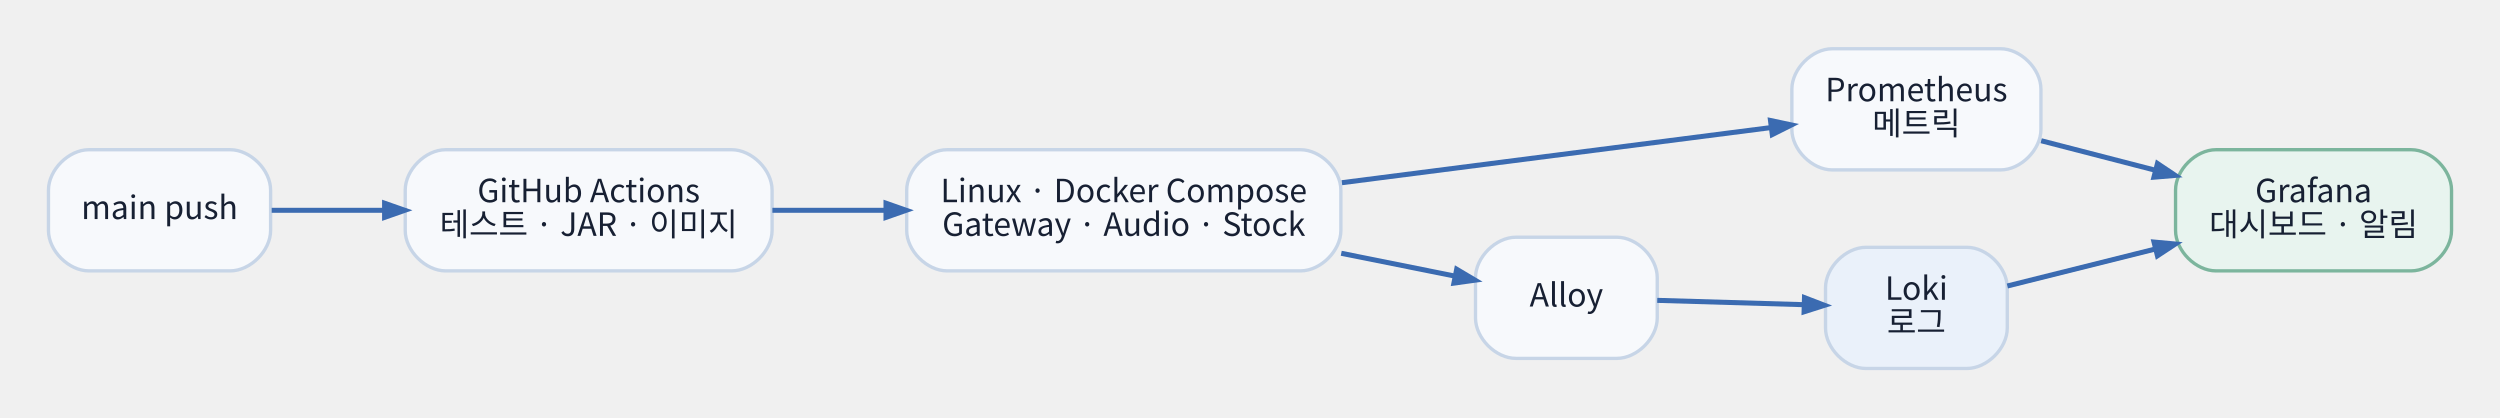
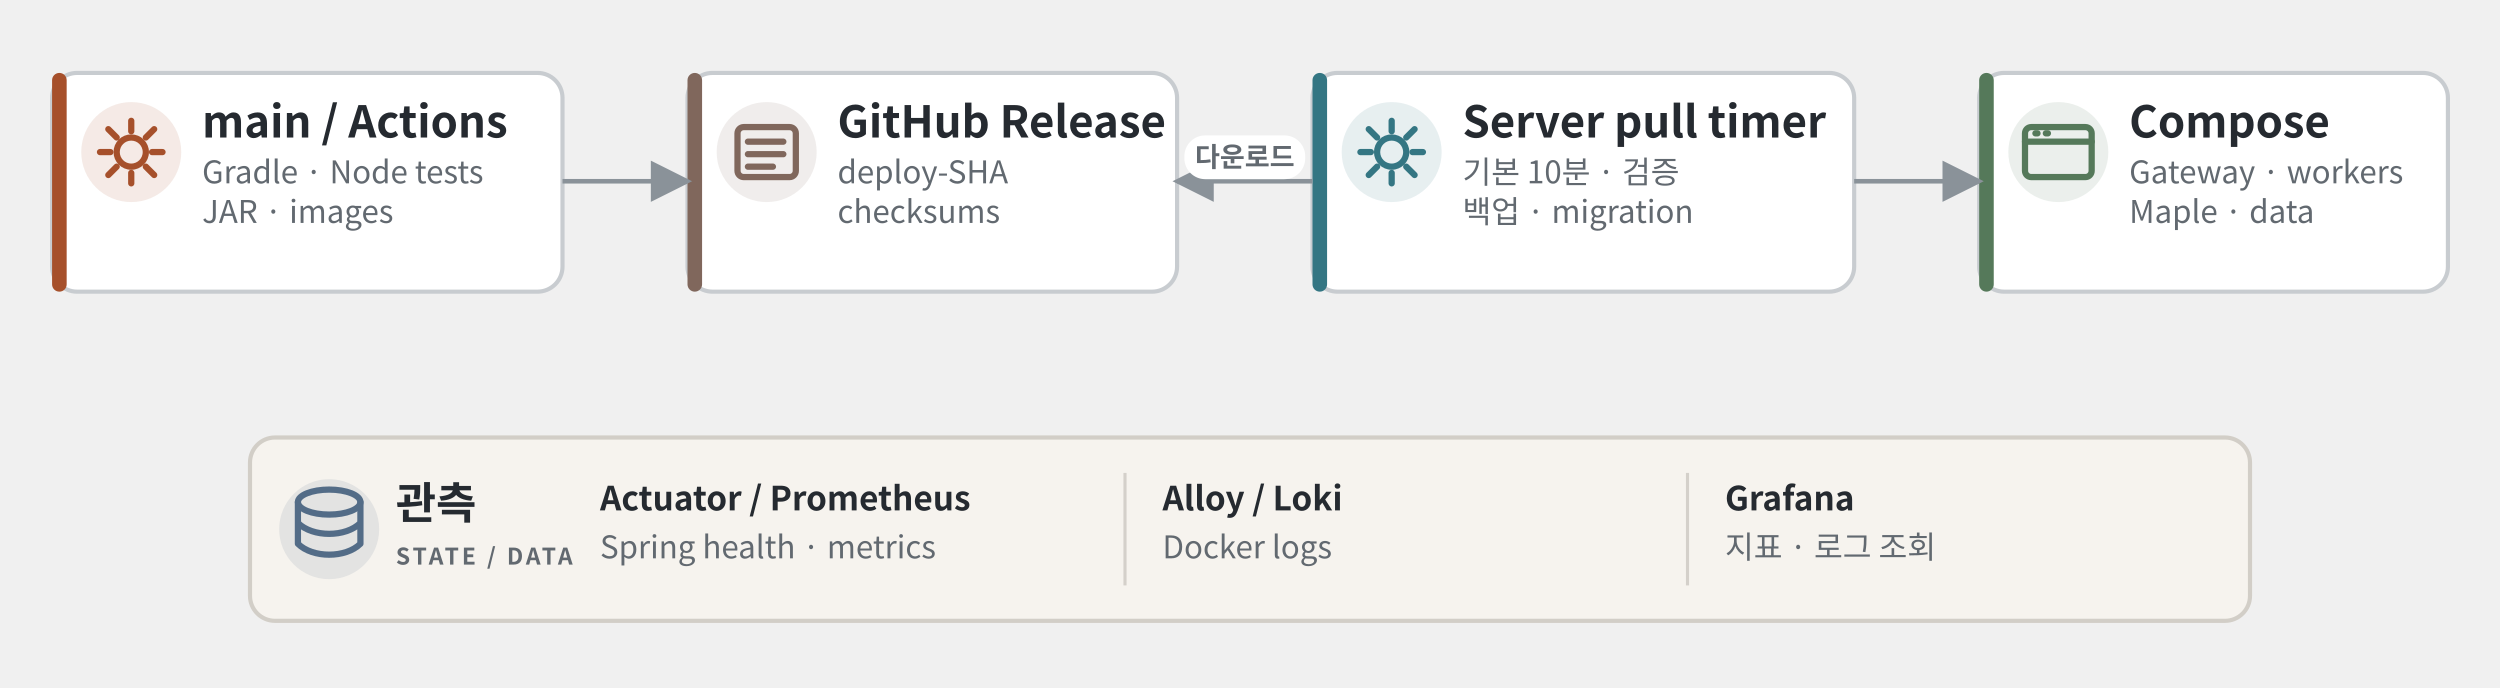
- <svg xmlns="http://www.w3.org/2000/svg" width="743pt" height="124pt" viewBox="0.00 0.00 742.80 123.80">
-   <g id="graph0" class="graph" transform="scale(1 1) rotate(0) translate(14.4 109.4)">
-     <g id="node1" class="node">
-       <path fill="#f7f9fc" stroke="#c7d5e7" d="M54,-65C54,-65 12,-65 12,-65 6,-65 0,-59 0,-53 0,-53 0,-41 0,-41 0,-35 6,-29 12,-29 12,-29 54,-29 54,-29 60,-29 66,-35 66,-41 66,-41 66,-53 66,-53 66,-59 60,-65 54,-65" />
-       <text text-anchor="middle" x="33" y="-44.4" font-family="Noto Sans CJK KR" font-size="9.50" fill="#172033">main push</text>
-     </g>
-     <g id="node2" class="node">
-       <path fill="#f7f9fc" stroke="#c7d5e7" d="M203,-65C203,-65 118,-65 118,-65 112,-65 106,-59 106,-53 106,-53 106,-41 106,-41 106,-35 112,-29 118,-29 118,-29 203,-29 203,-29 209,-29 215,-35 215,-41 215,-41 215,-53 215,-53 215,-59 209,-65 203,-65" />
-       <text text-anchor="middle" x="160.5" y="-49.4" font-family="Noto Sans CJK KR" font-size="9.50" fill="#172033">GitHub Actions</text>
-       <text text-anchor="middle" x="160.5" y="-39.4" font-family="Noto Sans CJK KR" font-size="9.50" fill="#172033">테스트 · JAR · 이미지</text>
-     </g>
-     <g id="edge1" class="edge">
-       <path fill="none" stroke="#3b6bb1" stroke-width="1.5" d="M66.32,-47C76.59,-47 88.29,-47 99.85,-47" />
-       <polygon fill="#3b6bb1" stroke="#3b6bb1" stroke-width="1.5" points="99.87,-49.1 105.87,-47 99.87,-44.9 99.87,-49.1" />
-     </g>
-     <g id="node3" class="node">
-       <path fill="#f7f9fc" stroke="#c7d5e7" d="M372,-65C372,-65 267,-65 267,-65 261,-65 255,-59 255,-53 255,-53 255,-41 255,-41 255,-35 261,-29 267,-29 267,-29 372,-29 372,-29 378,-29 384,-35 384,-41 384,-41 384,-53 384,-53 384,-59 378,-65 372,-65" />
-       <text text-anchor="middle" x="319.5" y="-49.4" font-family="Noto Sans CJK KR" font-size="9.50" fill="#172033">Linux · Docker Compose</text>
-       <text text-anchor="middle" x="319.5" y="-39.4" font-family="Noto Sans CJK KR" font-size="9.50" fill="#172033">Gateway · Audio · Stock</text>
-     </g>
-     <g id="edge2" class="edge">
-       <path fill="none" stroke="#3b6bb1" stroke-width="1.5" d="M215.09,-47C225.88,-47 237.38,-47 248.63,-47" />
-       <polygon fill="#3b6bb1" stroke="#3b6bb1" stroke-width="1.5" points="248.85,-49.1 254.85,-47 248.85,-44.9 248.85,-49.1" />
-     </g>
-     <g id="node4" class="node">
-       <path fill="#f7f9fc" stroke="#c7d5e7" d="M580,-95C580,-95 530,-95 530,-95 524,-95 518,-89 518,-83 518,-83 518,-71 518,-71 518,-65 524,-59 530,-59 530,-59 580,-59 580,-59 586,-59 592,-65 592,-71 592,-71 592,-83 592,-83 592,-89 586,-95 580,-95" />
-       <text text-anchor="middle" x="555" y="-79.4" font-family="Noto Sans CJK KR" font-size="9.50" fill="#172033">Prometheus</text>
-       <text text-anchor="middle" x="555" y="-69.4" font-family="Noto Sans CJK KR" font-size="9.50" fill="#172033">메트릭</text>
-     </g>
-     <g id="edge3" class="edge">
-       <path fill="none" stroke="#3b6bb1" stroke-width="1.5" d="M384.3,-55.2C424.9,-60.41 476.32,-67.02 511.86,-71.59" />
-       <polygon fill="#3b6bb1" stroke="#3b6bb1" stroke-width="1.5" points="511.65,-73.68 517.87,-72.36 512.18,-69.51 511.65,-73.68" />
-     </g>
-     <g id="node6" class="node">
-       <path fill="#f7f9fc" stroke="#c7d5e7" d="M466,-39C466,-39 436,-39 436,-39 430,-39 424,-33 424,-27 424,-27 424,-15 424,-15 424,-9 430,-3 436,-3 436,-3 466,-3 466,-3 472,-3 478,-9 478,-15 478,-15 478,-27 478,-27 478,-33 472,-39 466,-39" />
-       <text text-anchor="middle" x="451" y="-18.4" font-family="Noto Sans CJK KR" font-size="9.50" fill="#172033">Alloy</text>
-     </g>
-     <g id="edge5" class="edge">
-       <path fill="none" stroke="#3b6bb1" stroke-width="1.5" d="M384.11,-34.23C395.88,-31.87 407.69,-29.49 418,-27.42" />
-       <polygon fill="#3b6bb1" stroke="#3b6bb1" stroke-width="1.5" points="418.41,-29.48 423.88,-26.24 417.59,-25.37 418.41,-29.48" />
-     </g>
-     <g id="node5" class="node">
-       <path fill="#e8f4ef" stroke="#7cb59d" d="M702,-65C702,-65 644,-65 644,-65 638,-65 632,-59 632,-53 632,-53 632,-41 632,-41 632,-35 638,-29 644,-29 644,-29 702,-29 702,-29 708,-29 714,-35 714,-41 714,-41 714,-53 714,-53 714,-59 708,-65 702,-65" />
-       <text text-anchor="middle" x="673" y="-49.4" font-family="Noto Sans CJK KR" font-size="9.50" fill="#172033">Grafana</text>
-       <text text-anchor="middle" x="673" y="-39.4" font-family="Noto Sans CJK KR" font-size="9.50" fill="#172033">대시보드 · 알림</text>
-     </g>
-     <g id="edge4" class="edge">
-       <path fill="none" stroke="#3b6bb1" stroke-width="1.5" d="M592.07,-67.67C602.83,-64.89 614.77,-61.8 626.07,-58.88" />
-       <polygon fill="#3b6bb1" stroke="#3b6bb1" stroke-width="1.5" points="626.63,-60.9 631.91,-57.37 625.58,-56.84 626.63,-60.9" />
-     </g>
-     <g id="node7" class="node">
-       <path fill="#eaf1fa" stroke="#c7d5e7" d="M570,-36C570,-36 540,-36 540,-36 534,-36 528,-30 528,-24 528,-24 528,-12 528,-12 528,-6 534,0 540,0 540,0 570,0 570,0 576,0 582,-6 582,-12 582,-12 582,-24 582,-24 582,-30 576,-36 570,-36" />
-       <text text-anchor="middle" x="555" y="-20.4" font-family="Noto Sans CJK KR" font-size="9.50" fill="#172033">Loki</text>
-       <text text-anchor="middle" x="555" y="-10.4" font-family="Noto Sans CJK KR" font-size="9.50" fill="#172033">로그</text>
-     </g>
-     <g id="edge6" class="edge">
-       <path fill="none" stroke="#3b6bb1" stroke-width="1.5" d="M478,-20.24C491.21,-19.85 507.38,-19.37 521.41,-18.96" />
-       <polygon fill="#3b6bb1" stroke="#3b6bb1" stroke-width="1.5" points="521.75,-21.05 527.69,-18.77 521.63,-16.85 521.75,-21.05" />
-     </g>
-     <g id="edge7" class="edge">
-       <path fill="none" stroke="#3b6bb1" stroke-width="1.5" d="M582.03,-24.51C595.01,-27.75 611.08,-31.77 626.04,-35.51" />
-       <polygon fill="#3b6bb1" stroke="#3b6bb1" stroke-width="1.5" points="625.6,-37.56 631.93,-36.98 626.62,-33.49 625.6,-37.56" />
-     </g>
-   </g>
+ <svg xmlns="http://www.w3.org/2000/svg" width="1200" height="330" viewBox="0 0 1200 330">
+   <defs>
+     <marker id="arrow" markerWidth="9" markerHeight="9" refX="8" refY="4.5" orient="auto">
+       <path d="M0,0 L9,4.5 L0,9 Z" fill="#8a9299" />
+     </marker>
+     <marker id="arrowBack" markerWidth="9" markerHeight="9" refX="1" refY="4.5" orient="auto">
+       <path d="M9,0 L0,4.5 L9,9 Z" fill="#8a9299" />
+     </marker>
+     <style>
+     text { font-family: "Noto Sans CJK KR", "Noto Sans KR", sans-serif; fill: #252a30; }
+     .title { font-size: 21px; font-weight: 700; }
+     .sub { font-size: 15px; fill: #626970; }
+     .tiny { font-size: 11px; font-weight: 700; letter-spacing: 1.4px; fill: #626970; }
+     .band-head { font-size: 16px; font-weight: 700; }
+     .label { font-size: 13px; font-weight: 650; text-anchor: middle; fill: #626970; }
+   </style>
+   </defs>
+   <rect x="25" y="35" width="245" height="105" rx="12" fill="#ffffff" stroke="#c8ccd0" stroke-width="2" />
+   <rect x="25" y="35" width="7" height="105" rx="3.5" fill="#a6502b" />
+   <circle cx="63" cy="73" r="24" fill="#a6502b" opacity="0.12" />
+   <circle cx="63" cy="73" r="7" fill="none" stroke="#a6502b" stroke-width="3" stroke-linecap="round" stroke-linejoin="round" />
+   <path d="M 63 58 V 63 M 63 83 V 88 M 48 73 H 53 M 73 73 H 78 M 52 62 l 4 4 M 70 80 l 4 4 M 74 62 l -4 4 M 56 80 l -4 4" fill="none" stroke="#a6502b" stroke-width="3" stroke-linecap="round" stroke-linejoin="round" />
+   <text x="97" y="66" class="title">main / Actions</text>
+   <text x="97" y="88" class="sub">Gradle · Node tests</text>
+   <text x="97" y="107" class="sub">JAR · images</text>
+   <rect x="330" y="35" width="235" height="105" rx="12" fill="#ffffff" stroke="#c8ccd0" stroke-width="2" />
+   <rect x="330" y="35" width="7" height="105" rx="3.5" fill="#80675c" />
+   <circle cx="368" cy="73" r="24" fill="#80675c" opacity="0.12" />
+   <rect x="354" y="61" width="28" height="24" rx="3" fill="none" stroke="#80675c" stroke-width="3" stroke-linecap="round" stroke-linejoin="round" />
+   <path d="M 359 68 H 376 M 359 74 H 376 M 359 80 H 371" fill="none" stroke="#80675c" stroke-width="3" stroke-linecap="round" stroke-linejoin="round" />
+   <text x="402" y="66" class="title">GitHub Release</text>
+   <text x="402" y="88" class="sub">deploy-SHA</text>
+   <text x="402" y="107" class="sub">checksums</text>
+   <rect x="630" y="35" width="260" height="105" rx="12" fill="#ffffff" stroke="#c8ccd0" stroke-width="2" />
+   <rect x="630" y="35" width="7" height="105" rx="3.5" fill="#347683" />
+   <circle cx="668" cy="73" r="24" fill="#347683" opacity="0.12" />
+   <circle cx="668" cy="73" r="7" fill="none" stroke="#347683" stroke-width="3" stroke-linecap="round" stroke-linejoin="round" />
+   <path d="M 668 58 V 63 M 668 83 V 88 M 653 73 H 658 M 678 73 H 683 M 657 62 l 4 4 M 675 80 l 4 4 M 679 62 l -4 4 M 661 80 l -4 4" fill="none" stroke="#347683" stroke-width="3" stroke-linecap="round" stroke-linejoin="round" />
+   <text x="702" y="66" class="title">Server pull timer</text>
+   <text x="702" y="88" class="sub">기본 10분 · 검증</text>
+   <text x="702" y="107" class="sub">백업 · migration</text>
+   <rect x="950" y="35" width="225" height="105" rx="12" fill="#ffffff" stroke="#c8ccd0" stroke-width="2" />
+   <rect x="950" y="35" width="7" height="105" rx="3.5" fill="#55795a" />
+   <circle cx="988" cy="73" r="24" fill="#55795a" opacity="0.12" />
+   <rect x="972" y="61" width="32" height="24" rx="3" fill="none" stroke="#55795a" stroke-width="3" stroke-linecap="round" stroke-linejoin="round" />
+   <path d="M 972 68 H 1004 M 977 64 h 1 M 982 64 h 1" fill="none" stroke="#55795a" stroke-width="3" stroke-linecap="round" stroke-linejoin="round" />
+   <text x="1022" y="66" class="title">Compose</text>
+   <text x="1022" y="88" class="sub">Gateway · workers</text>
+   <text x="1022" y="107" class="sub">Maple · data</text>
+   <line x1="270" y1="87" x2="330" y2="87" stroke="#8a9299" stroke-width="2.2" marker-end="url(#arrow)" />
+   <line x1="630" y1="87" x2="565" y2="87" stroke="#8a9299" stroke-width="2.2" marker-end="url(#arrow)" />
+   <rect x="568.5" y="65.0" width="58" height="21" rx="10" fill="#ffffff" />
+   <text x="597.5" y="80.0" class="label">다운로드</text>
+   <line x1="890" y1="87" x2="950" y2="87" stroke="#8a9299" stroke-width="2.2" marker-end="url(#arrow)" />
+   <rect x="120" y="210" width="960" height="88" rx="12" fill="#f6f3ee" stroke="#d2cec7" stroke-width="2" />
+   <circle cx="158" cy="254" r="24" fill="#536c87" opacity="0.12" />
+   <ellipse cx="158" cy="241" rx="15" ry="6" fill="none" stroke="#536c87" stroke-width="3" stroke-linecap="round" stroke-linejoin="round" />
+   <path d="M 143 241 V 261 M 173 241 V 261 M 143 251 C 150 258,166 258,173 251 M 143 261 C 150 268,166 268,173 261" fill="none" stroke="#536c87" stroke-width="3" stroke-linecap="round" stroke-linejoin="round" />
+   <text x="190" y="249" class="title">관측</text>
+   <text x="190" y="271" class="tiny">STATE / DATA</text>
+   <text x="288.0" y="245" class="band-head">Actuator / Prometheus</text>
+   <text x="288.0" y="268" class="sub">Spring health · metrics</text>
+   <line x1="540.0" y1="227" x2="540.0" y2="281" stroke="#d4d0ca" stroke-width="1.5" />
+   <text x="558.0" y="245" class="band-head">Alloy / Loki</text>
+   <text x="558.0" y="268" class="sub">Docker logs</text>
+   <line x1="810.0" y1="227" x2="810.0" y2="281" stroke="#d4d0ca" stroke-width="1.5" />
+   <text x="828.0" y="245" class="band-head">Grafana</text>
+   <text x="828.0" y="268" class="sub">지표 · 로그 조회</text>
</svg>
